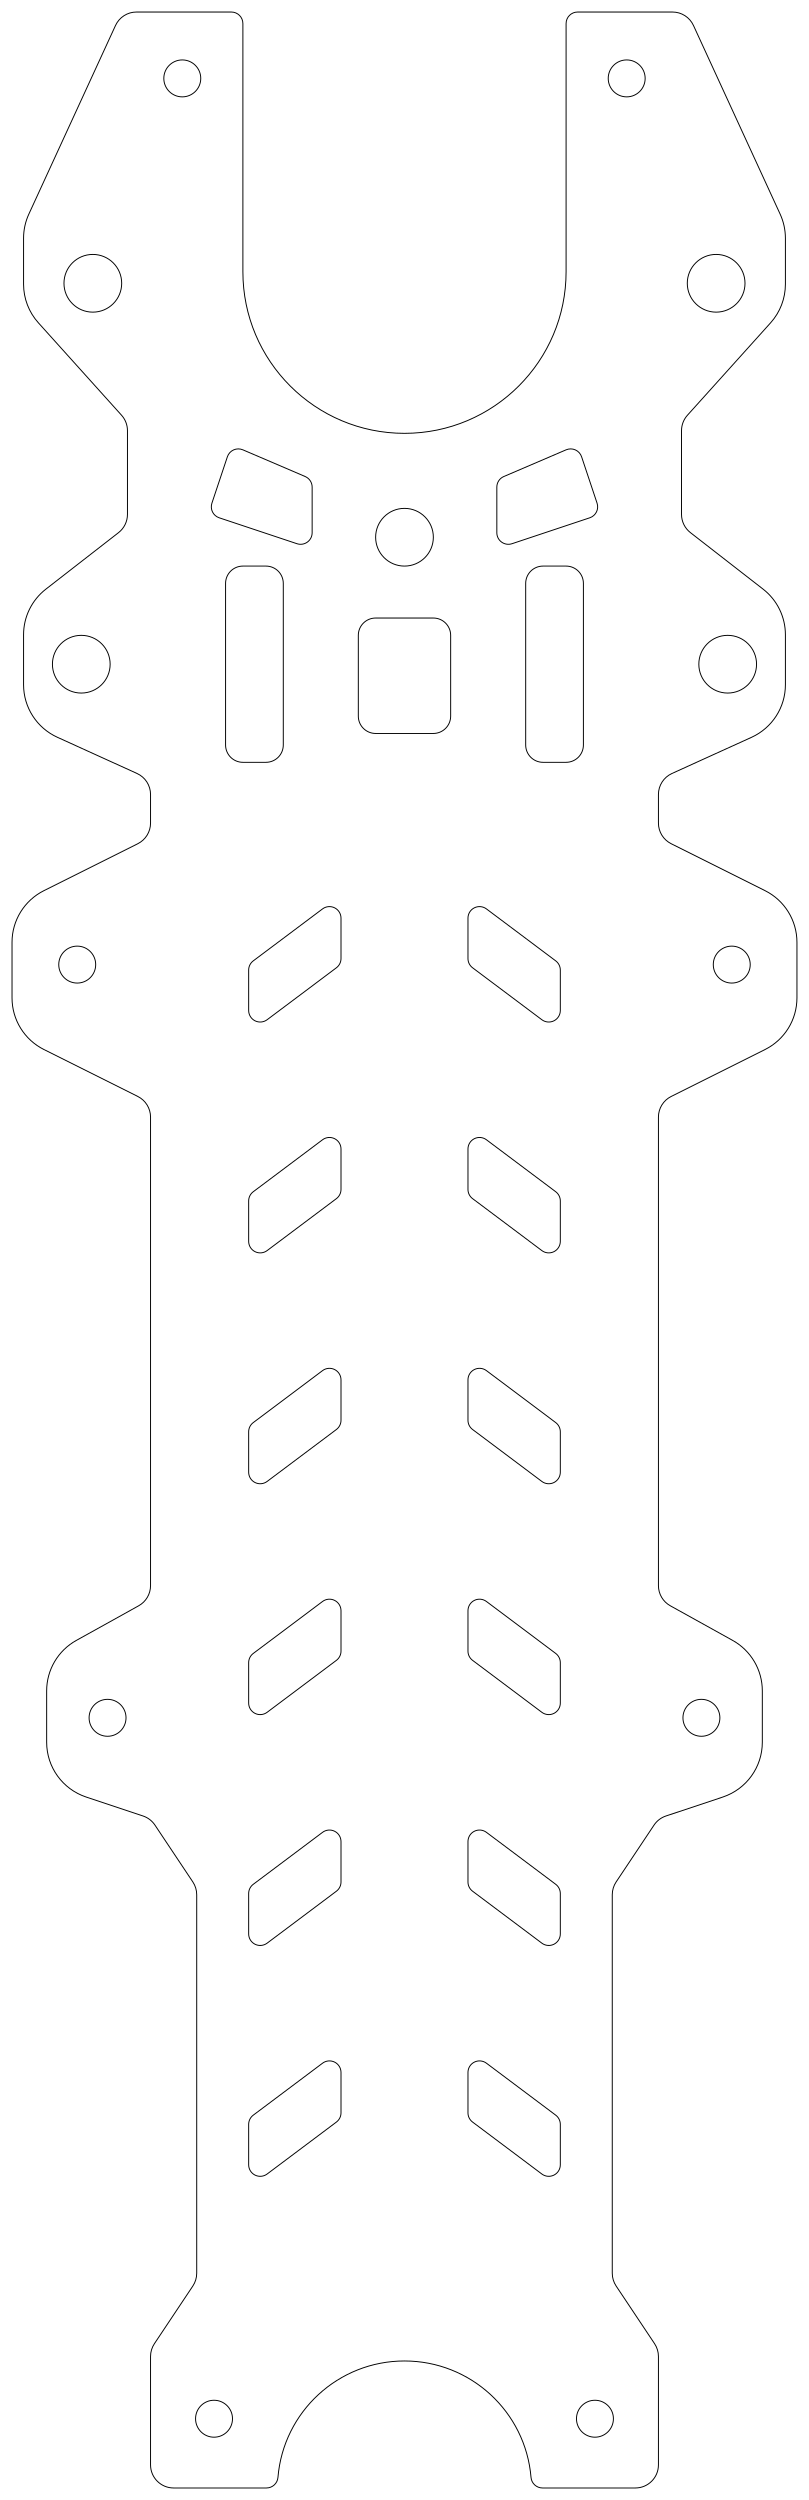
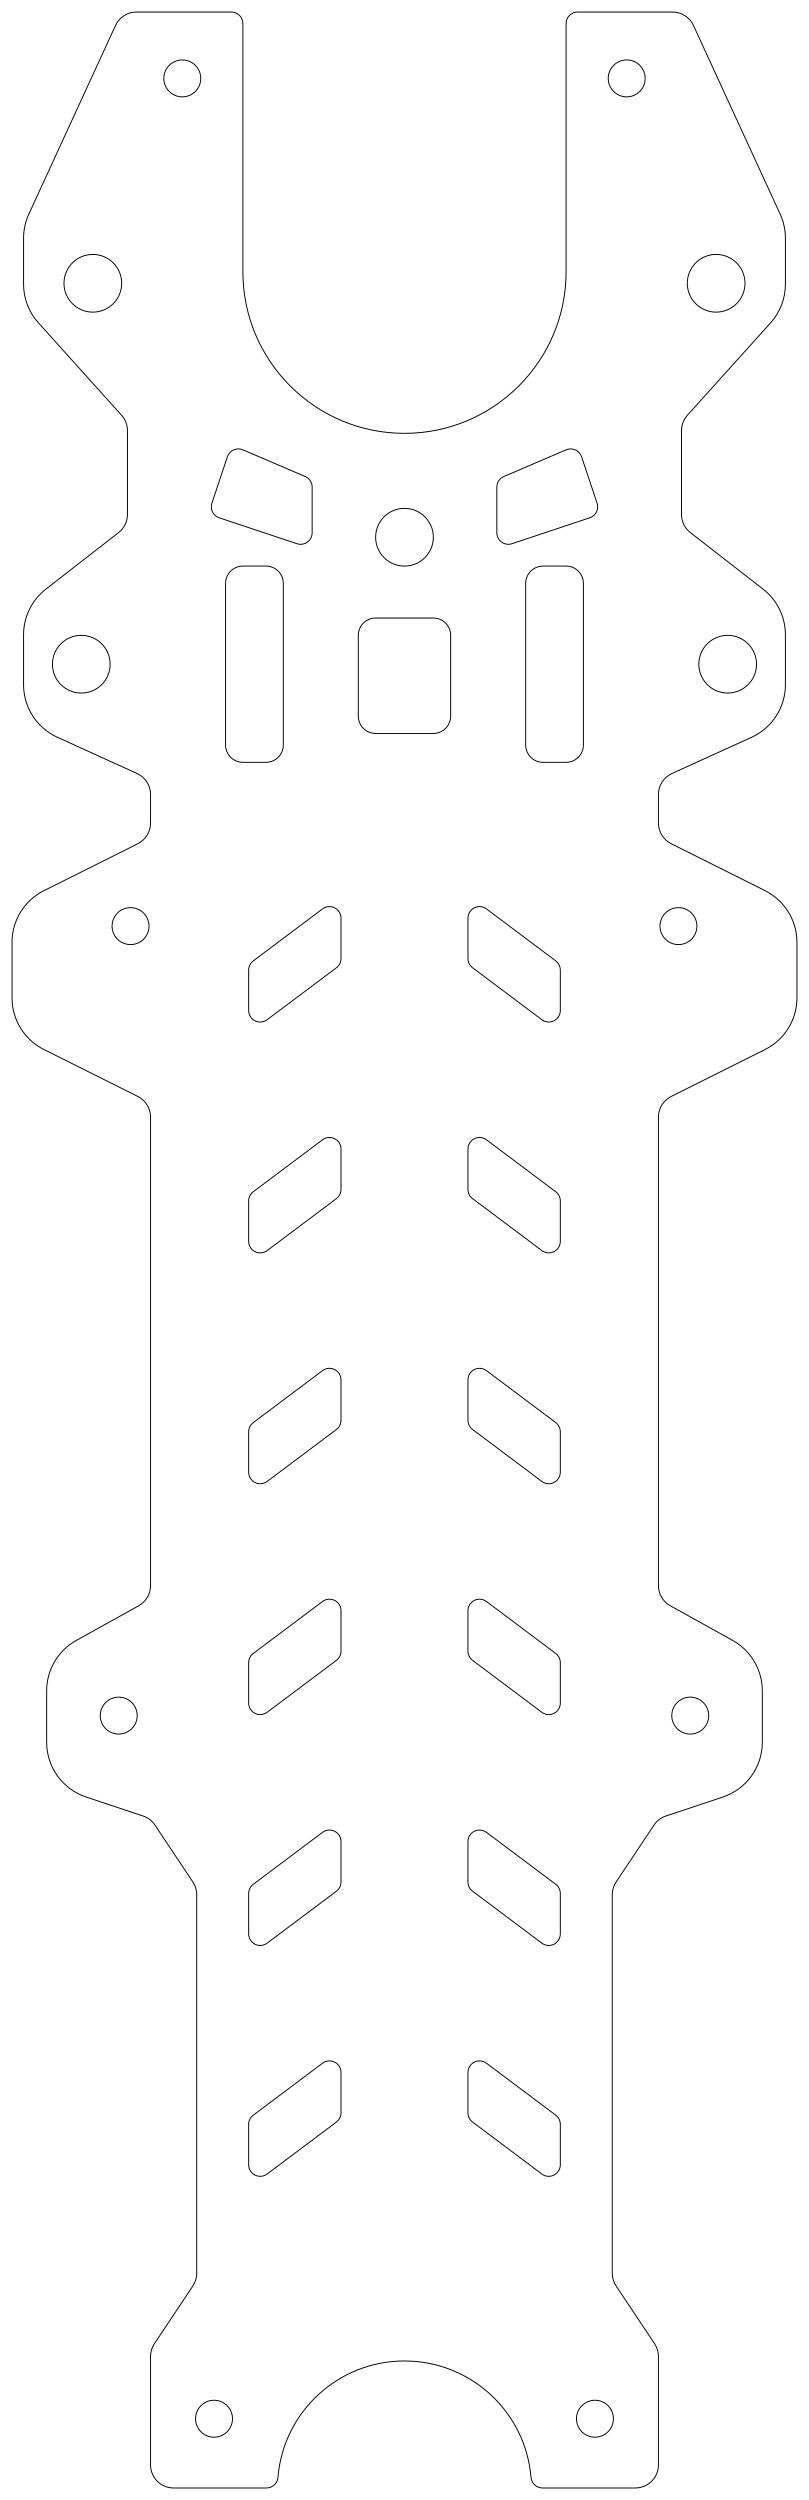
<svg xmlns="http://www.w3.org/2000/svg" width="210.25mm" height="649.75mm" viewBox="-35.042 -115.542 70.083 216.583" version="1.1">
  <g transform="scale(1,-1)" stroke-linecap="round">
    <g fill="none" stroke="rgb(0,0,0)" stroke-width="0.083">
-       <path d="M -10.962,-99.083 A 11.0,11.0 0.0 0,0 10.962,-99.083 A 1.0,1.0 180.0 0,1 11.958,-100.0 L 20.0,-100.0 A 2.0,2.0 180.0 0,1 22.0,-98.0 L 22.0,-88.606 A 2.0,2.0 180.0 0,1 21.664,-87.496 L 18.336,-82.504 A 2.0,2.0 180.0 0,0 18.0,-81.394 L 18.0,-48.606 A 2.0,2.0 180.0 0,0 18.336,-47.496 L 21.619,-42.571 A 2.0,2.0 180.0 0,0 22.651,-41.783 L 27.581,-40.14 A 5.0,5.0 0.0 0,1 31.0,-35.396 L 31.0,-30.942 A 5.0,5.0 0.0 0,1 28.428,-26.571 L 23.029,-23.572 A 2.0,2.0 180.0 0,0 22.0,-21.823 L 22.0,18.764 A 2.0,2.0 180.0 0,0 23.106,20.553 L 31.236,24.618 A 5.0,5.0 0.0 0,1 34.0,29.09 L 34.0,33.91 A 5.0,5.0 0.0 0,1 31.236,38.382 L 23.106,42.447 A 2.0,2.0 180.0 0,0 22.0,44.236 L 22.0,46.712 A 2.0,2.0 180.0 0,0 23.172,48.533 L 30.069,51.668 A 5.0,5.0 0.0 0,1 33.0,56.22 L 33.0,60.555 A 5.0,5.0 0.0 0,1 31.07,64.501 L 24.772,69.399 A 2.0,2.0 180.0 0,0 24.0,70.978 L 24.0,78.233 A 2.0,2.0 180.0 0,0 24.513,79.57 L 31.716,87.574 A 5.0,5.0 0.0 0,1 33.0,90.919 L 33.0,94.906 A 5.0,5.0 0.0 0,1 32.543,96.994 L 25.035,113.335 A 2.0,2.0 180.0 0,1 23.218,114.5 L 15.0,114.5 A 1.0,1.0 180.0 0,1 14.0,113.5 L 14.0,92.0 A 14.0,14.0 0.0 0,0 -14.0,92.0 L -14.0,113.5 A 1.0,1.0 180.0 0,1 -15.0,114.5 L -23.218,114.5 A 2.0,2.0 180.0 0,1 -25.035,113.335 L -32.543,96.994 A 5.0,5.0 0.0 0,1 -33.0,94.906 L -33.0,90.919 A 5.0,5.0 0.0 0,1 -31.716,87.574 L -24.513,79.57 A 2.0,2.0 180.0 0,0 -24.0,78.233 L -24.0,70.978 A 2.0,2.0 180.0 0,0 -24.772,69.399 L -31.07,64.501 A 5.0,5.0 0.0 0,1 -33.0,60.555 L -33.0,56.22 A 5.0,5.0 0.0 0,1 -30.069,51.668 L -23.172,48.533 A 2.0,2.0 180.0 0,0 -22.0,46.712 L -22.0,44.236 A 2.0,2.0 180.0 0,0 -23.106,42.447 L -31.236,38.382 A 5.0,5.0 0.0 0,1 -34.0,33.91 L -34.0,29.09 A 5.0,5.0 0.0 0,1 -31.236,24.618 L -23.106,20.553 A 2.0,2.0 180.0 0,0 -22.0,18.764 L -22.0,-21.823 A 2.0,2.0 180.0 0,0 -23.029,-23.572 L -28.428,-26.571 A 5.0,5.0 0.0 0,1 -31.0,-30.942 L -31.0,-35.396 A 5.0,5.0 0.0 0,1 -27.581,-40.14 L -22.651,-41.783 A 2.0,2.0 180.0 0,0 -21.619,-42.571 L -18.336,-47.496 A 2.0,2.0 180.0 0,0 -18.0,-48.606 L -18.0,-81.394 A 2.0,2.0 180.0 0,0 -18.336,-82.504 L -21.664,-87.496 A 2.0,2.0 180.0 0,1 -22.0,-88.606 L -22.0,-98.0 A 2.0,2.0 180.0 0,1 -20.0,-100.0 L -11.958,-100.0 A 1.0,1.0 180.0 0,1 -10.962,-99.083 M -14.9,-94.0 A 1.6,1.6 0.0 0,0 -18.1,-94.0 A 1.6,1.6 0.0 0,0 -14.9,-94.0 M -5.5,-67.5 A 1.0,1.0 0.0 0,0 -5.9,-68.3 L -11.9,-72.8 A 1.0,1.0 0.0 0,0 -13.5,-72.0 L -13.5,-68.5 A 1.0,1.0 0.0 0,0 -13.1,-67.7 L -7.1,-63.2 A 1.0,1.0 0.0 0,0 -5.5,-64.0 L -5.5,-67.5 M -5.5,-47.5 A 1.0,1.0 0.0 0,0 -5.9,-48.3 L -11.9,-52.8 A 1.0,1.0 0.0 0,0 -13.5,-52.0 L -13.5,-48.5 A 1.0,1.0 0.0 0,0 -13.1,-47.7 L -7.1,-43.2 A 1.0,1.0 0.0 0,0 -5.5,-44.0 L -5.5,-47.5 M -24.124,-33.277 A 1.6,1.6 0.0 0,0 -27.324,-33.277 A 1.6,1.6 0.0 0,0 -24.124,-33.277 M -5.5,-27.5 A 1.0,1.0 180.0 0,0 -5.9,-28.3 L -11.9,-32.8 A 1.0,1.0 180.0 0,0 -13.5,-32.0 L -13.5,-28.5 A 1.0,1.0 180.0 0,0 -13.1,-27.7 L -7.1,-23.2 A 1.0,1.0 180.0 0,0 -5.5,-24.0 L -5.5,-27.5 M -5.5,-7.5 A 1.0,1.0 180.0 0,0 -5.9,-8.3 L -11.9,-12.8 A 1.0,1.0 180.0 0,0 -13.5,-12.0 L -13.5,-8.5 A 1.0,1.0 180.0 0,0 -13.1,-7.7 L -7.1,-3.2 A 1.0,1.0 180.0 0,0 -5.5,-4.0 L -5.5,-7.5 M 11.9,-72.8 L 5.9,-68.3 A 1.0,1.0 180.0 0,0 5.5,-67.5 L 5.5,-64.0 A 1.0,1.0 180.0 0,0 7.1,-63.2 L 13.1,-67.7 A 1.0,1.0 180.0 0,0 13.5,-68.5 L 13.5,-72.0 A 1.0,1.0 180.0 0,0 11.9,-72.8 M 11.9,-52.8 L 5.9,-48.3 A 1.0,1.0 180.0 0,0 5.5,-47.5 L 5.5,-44.0 A 1.0,1.0 180.0 0,0 7.1,-43.2 L 13.1,-47.7 A 1.0,1.0 180.0 0,0 13.5,-48.5 L 13.5,-52.0 A 1.0,1.0 180.0 0,0 11.9,-52.8 M 18.1,-94.0 A 1.6,1.6 0.0 0,0 14.9,-94.0 A 1.6,1.6 0.0 0,0 18.1,-94.0 M 11.9,-32.8 L 5.9,-28.3 A 1.0,1.0 0.0 0,0 5.5,-27.5 L 5.5,-24.0 A 1.0,1.0 0.0 0,0 7.1,-23.2 L 13.1,-27.7 A 1.0,1.0 0.0 0,0 13.5,-28.5 L 13.5,-32.0 A 1.0,1.0 0.0 0,0 11.9,-32.8 M 11.9,-12.8 L 5.9,-8.3 A 1.0,1.0 0.0 0,0 5.5,-7.5 L 5.5,-4.0 A 1.0,1.0 0.0 0,0 7.1,-3.2 L 13.1,-7.7 A 1.0,1.0 0.0 0,0 13.5,-8.5 L 13.5,-12.0 A 1.0,1.0 0.0 0,0 11.9,-12.8 M 27.324,-33.277 A 1.6,1.6 0.0 0,0 24.124,-33.277 A 1.6,1.6 0.0 0,0 27.324,-33.277 M -26.752,31.976 A 1.6,1.6 0.0 0,0 -29.952,31.976 A 1.6,1.6 0.0 0,0 -26.752,31.976 M -25.5,58.0 A 2.5,2.5 0.0 0,0 -30.5,58.0 A 2.5,2.5 0.0 0,0 -25.5,58.0 M -5.5,12.5 A 1.0,1.0 0.0 0,0 -5.9,11.7 L -11.9,7.2 A 1.0,1.0 0.0 0,0 -13.5,8.0 L -13.5,11.5 A 1.0,1.0 0.0 0,0 -13.1,12.3 L -7.1,16.8 A 1.0,1.0 0.0 0,0 -5.5,16.0 L -5.5,12.5 M -5.5,32.5 A 1.0,1.0 0.0 0,0 -5.9,31.7 L -11.9,27.2 A 1.0,1.0 0.0 0,0 -13.5,28.0 L -13.5,31.5 A 1.0,1.0 0.0 0,0 -13.1,32.3 L -7.1,36.8 A 1.0,1.0 0.0 0,0 -5.5,36.0 L -5.5,32.5 M -14.0,49.5 A 1.5,1.5 180.0 0,0 -15.5,51.0 L -15.5,65.0 A 1.5,1.5 180.0 0,0 -14.0,66.5 L -12.0,66.5 A 1.5,1.5 180.0 0,0 -10.5,65.0 L -10.5,51.0 A 1.5,1.5 180.0 0,0 -12.0,49.5 L -14.0,49.5 M -24.5,91.0 A 2.5,2.5 0.0 0,0 -29.5,91.0 A 2.5,2.5 0.0 0,0 -24.5,91.0 M -17.65,108.75 A 1.6,1.6 0.0 0,0 -20.85,108.75 A 1.6,1.6 0.0 0,0 -17.65,108.75 M -8.0,69.387 A 1.0,1.0 0.0 0,0 -9.316,68.439 L -16.051,70.684 A 1.0,1.0 0.0 0,0 -16.684,71.949 L -15.344,75.969 A 1.0,1.0 0.0 0,0 -14.001,76.572 L -8.606,74.26 A 1.0,1.0 0.0 0,0 -8.0,73.341 L -8.0,69.387 M 11.9,7.2 L 5.9,11.7 A 1.0,1.0 180.0 0,0 5.5,12.5 L 5.5,16.0 A 1.0,1.0 180.0 0,0 7.1,16.8 L 13.1,12.3 A 1.0,1.0 180.0 0,0 13.5,11.5 L 13.5,8.0 A 1.0,1.0 180.0 0,0 11.9,7.2 M 11.9,27.2 L 5.9,31.7 A 1.0,1.0 180.0 0,0 5.5,32.5 L 5.5,36.0 A 1.0,1.0 180.0 0,0 7.1,36.8 L 13.1,32.3 A 1.0,1.0 180.0 0,0 13.5,31.5 L 13.5,28.0 A 1.0,1.0 180.0 0,0 11.9,27.2 M -2.5,52.0 A 1.5,1.5 180.0 0,0 -4.0,53.5 L -4.0,60.5 A 1.5,1.5 180.0 0,0 -2.5,62.0 L 2.5,62.0 A 1.5,1.5 180.0 0,0 4.0,60.5 L 4.0,53.5 A 1.5,1.5 180.0 0,0 2.5,52.0 L -2.5,52.0 M 12.0,49.5 A 1.5,1.5 180.0 0,0 10.5,51.0 L 10.5,65.0 A 1.5,1.5 180.0 0,0 12.0,66.5 L 14.0,66.5 A 1.5,1.5 180.0 0,0 15.5,65.0 L 15.5,51.0 A 1.5,1.5 180.0 0,0 14.0,49.5 L 12.0,49.5 M 29.952,31.976 A 1.6,1.6 0.0 0,0 26.752,31.976 A 1.6,1.6 0.0 0,0 29.952,31.976 M 30.5,58.0 A 2.5,2.5 0.0 0,0 25.5,58.0 A 2.5,2.5 0.0 0,0 30.5,58.0 M 2.5,69.0 A 2.5,2.5 0.0 0,0 -2.5,69.0 A 2.5,2.5 0.0 0,0 2.5,69.0 M 16.051,70.684 L 9.316,68.439 A 1.0,1.0 180.0 0,0 8.0,69.387 L 8.0,73.341 A 1.0,1.0 180.0 0,0 8.606,74.26 L 14.001,76.572 A 1.0,1.0 180.0 0,0 15.344,75.969 L 16.684,71.949 A 1.0,1.0 180.0 0,0 16.051,70.684 M 20.85,108.75 A 1.6,1.6 0.0 0,0 17.65,108.75 A 1.6,1.6 0.0 0,0 20.85,108.75 M 29.5,91.0 A 2.5,2.5 0.0 0,0 24.5,91.0 A 2.5,2.5 0.0 0,0 29.5,91.0" />
+       <path d="M -10.962,-99.083 A 11.0,11.0 0.0 0,0 10.962,-99.083 A 1.0,1.0 180.0 0,1 11.958,-100.0 L 20.0,-100.0 A 2.0,2.0 180.0 0,1 22.0,-98.0 L 22.0,-88.606 A 2.0,2.0 180.0 0,1 21.664,-87.496 L 18.336,-82.504 A 2.0,2.0 180.0 0,0 18.0,-81.394 L 18.0,-48.606 A 2.0,2.0 180.0 0,0 18.336,-47.496 L 21.619,-42.571 A 2.0,2.0 180.0 0,0 22.651,-41.783 L 27.581,-40.14 A 5.0,5.0 0.0 0,1 31.0,-35.396 L 31.0,-30.942 A 5.0,5.0 0.0 0,1 28.428,-26.571 L 23.029,-23.572 A 2.0,2.0 180.0 0,0 22.0,-21.823 L 22.0,18.764 A 2.0,2.0 180.0 0,0 23.106,20.553 L 31.236,24.618 A 5.0,5.0 0.0 0,1 34.0,29.09 L 34.0,33.91 A 5.0,5.0 0.0 0,1 31.236,38.382 L 23.106,42.447 A 2.0,2.0 180.0 0,0 22.0,44.236 L 22.0,46.712 A 2.0,2.0 180.0 0,0 23.172,48.533 L 30.069,51.668 A 5.0,5.0 0.0 0,1 33.0,56.22 L 33.0,60.555 A 5.0,5.0 0.0 0,1 31.07,64.501 L 24.772,69.399 A 2.0,2.0 180.0 0,0 24.0,70.978 L 24.0,78.233 A 2.0,2.0 180.0 0,0 24.513,79.57 L 31.716,87.574 A 5.0,5.0 0.0 0,1 33.0,90.919 L 33.0,94.906 A 5.0,5.0 0.0 0,1 32.543,96.994 L 25.035,113.335 A 2.0,2.0 180.0 0,1 23.218,114.5 L 15.0,114.5 A 1.0,1.0 180.0 0,1 14.0,113.5 L 14.0,92.0 A 14.0,14.0 0.0 0,0 -14.0,92.0 L -14.0,113.5 A 1.0,1.0 180.0 0,1 -15.0,114.5 L -23.218,114.5 A 2.0,2.0 180.0 0,1 -25.035,113.335 L -32.543,96.994 A 5.0,5.0 0.0 0,1 -33.0,94.906 L -33.0,90.919 A 5.0,5.0 0.0 0,1 -31.716,87.574 L -24.513,79.57 A 2.0,2.0 180.0 0,0 -24.0,78.233 L -24.0,70.978 A 2.0,2.0 180.0 0,0 -24.772,69.399 L -31.07,64.501 A 5.0,5.0 0.0 0,1 -33.0,60.555 L -33.0,56.22 A 5.0,5.0 0.0 0,1 -30.069,51.668 L -23.172,48.533 A 2.0,2.0 180.0 0,0 -22.0,46.712 L -22.0,44.236 A 2.0,2.0 180.0 0,0 -23.106,42.447 L -31.236,38.382 A 5.0,5.0 0.0 0,1 -34.0,33.91 L -34.0,29.09 A 5.0,5.0 0.0 0,1 -31.236,24.618 L -23.106,20.553 A 2.0,2.0 180.0 0,0 -22.0,18.764 L -22.0,-21.823 A 2.0,2.0 180.0 0,0 -23.029,-23.572 L -28.428,-26.571 A 5.0,5.0 0.0 0,1 -31.0,-30.942 L -31.0,-35.396 A 5.0,5.0 0.0 0,1 -27.581,-40.14 L -22.651,-41.783 A 2.0,2.0 180.0 0,0 -21.619,-42.571 L -18.336,-47.496 A 2.0,2.0 180.0 0,0 -18.0,-48.606 L -18.0,-81.394 A 2.0,2.0 180.0 0,0 -18.336,-82.504 L -21.664,-87.496 A 2.0,2.0 180.0 0,1 -22.0,-88.606 L -22.0,-98.0 A 2.0,2.0 180.0 0,1 -20.0,-100.0 L -11.958,-100.0 A 1.0,1.0 180.0 0,1 -10.962,-99.083 M -14.9,-94.0 A 1.6,1.6 0.0 0,0 -18.1,-94.0 A 1.6,1.6 0.0 0,0 -14.9,-94.0 M -5.5,-67.5 A 1.0,1.0 0.0 0,0 -5.9,-68.3 L -11.9,-72.8 A 1.0,1.0 0.0 0,0 -13.5,-72.0 L -13.5,-68.5 A 1.0,1.0 0.0 0,0 -13.1,-67.7 L -7.1,-63.2 A 1.0,1.0 0.0 0,0 -5.5,-64.0 L -5.5,-67.5 M -5.5,-47.5 A 1.0,1.0 0.0 0,0 -5.9,-48.3 L -11.9,-52.8 A 1.0,1.0 0.0 0,0 -13.5,-52.0 L -13.5,-48.5 A 1.0,1.0 0.0 0,0 -13.1,-47.7 L -7.1,-43.2 A 1.0,1.0 0.0 0,0 -5.5,-44.0 L -5.5,-47.5 M -23.156,-33.086 A 1.6,1.6 0.0 0,0 -26.356,-33.086 A 1.6,1.6 0.0 0,0 -23.156,-33.086 M -5.5,-27.5 A 1.0,1.0 180.0 0,0 -5.9,-28.3 L -11.9,-32.8 A 1.0,1.0 180.0 0,0 -13.5,-32.0 L -13.5,-28.5 A 1.0,1.0 180.0 0,0 -13.1,-27.7 L -7.1,-23.2 A 1.0,1.0 180.0 0,0 -5.5,-24.0 L -5.5,-27.5 M -5.5,-7.5 A 1.0,1.0 180.0 0,0 -5.9,-8.3 L -11.9,-12.8 A 1.0,1.0 180.0 0,0 -13.5,-12.0 L -13.5,-8.5 A 1.0,1.0 180.0 0,0 -13.1,-7.7 L -7.1,-3.2 A 1.0,1.0 180.0 0,0 -5.5,-4.0 L -5.5,-7.5 M 11.9,-72.8 L 5.9,-68.3 A 1.0,1.0 180.0 0,0 5.5,-67.5 L 5.5,-64.0 A 1.0,1.0 180.0 0,0 7.1,-63.2 L 13.1,-67.7 A 1.0,1.0 180.0 0,0 13.5,-68.5 L 13.5,-72.0 A 1.0,1.0 180.0 0,0 11.9,-72.8 M 11.9,-52.8 L 5.9,-48.3 A 1.0,1.0 180.0 0,0 5.5,-47.5 L 5.5,-44.0 A 1.0,1.0 180.0 0,0 7.1,-43.2 L 13.1,-47.7 A 1.0,1.0 180.0 0,0 13.5,-48.5 L 13.5,-52.0 A 1.0,1.0 180.0 0,0 11.9,-52.8 M 18.1,-94.0 A 1.6,1.6 0.0 0,0 14.9,-94.0 A 1.6,1.6 0.0 0,0 18.1,-94.0 M 11.9,-32.8 L 5.9,-28.3 A 1.0,1.0 0.0 0,0 5.5,-27.5 L 5.5,-24.0 A 1.0,1.0 0.0 0,0 7.1,-23.2 L 13.1,-27.7 A 1.0,1.0 0.0 0,0 13.5,-28.5 L 13.5,-32.0 A 1.0,1.0 0.0 0,0 11.9,-32.8 M 11.9,-12.8 L 5.9,-8.3 A 1.0,1.0 0.0 0,0 5.5,-7.5 L 5.5,-4.0 A 1.0,1.0 0.0 0,0 7.1,-3.2 L 13.1,-7.7 A 1.0,1.0 0.0 0,0 13.5,-8.5 L 13.5,-12.0 A 1.0,1.0 0.0 0,0 11.9,-12.8 M 26.356,-33.086 A 1.6,1.6 0.0 0,0 23.156,-33.086 A 1.6,1.6 0.0 0,0 26.356,-33.086 M -22.133,35.309 A 1.6,1.6 0.0 0,0 -25.333,35.309 A 1.6,1.6 0.0 0,0 -22.133,35.309 M -25.5,58.0 A 2.5,2.5 0.0 0,0 -30.5,58.0 A 2.5,2.5 0.0 0,0 -25.5,58.0 M -5.5,12.5 A 1.0,1.0 0.0 0,0 -5.9,11.7 L -11.9,7.2 A 1.0,1.0 0.0 0,0 -13.5,8.0 L -13.5,11.5 A 1.0,1.0 0.0 0,0 -13.1,12.3 L -7.1,16.8 A 1.0,1.0 0.0 0,0 -5.5,16.0 L -5.5,12.5 M -5.5,32.5 A 1.0,1.0 0.0 0,0 -5.9,31.7 L -11.9,27.2 A 1.0,1.0 0.0 0,0 -13.5,28.0 L -13.5,31.5 A 1.0,1.0 0.0 0,0 -13.1,32.3 L -7.1,36.8 A 1.0,1.0 0.0 0,0 -5.5,36.0 L -5.5,32.5 M -14.0,49.5 A 1.5,1.5 180.0 0,0 -15.5,51.0 L -15.5,65.0 A 1.5,1.5 180.0 0,0 -14.0,66.5 L -12.0,66.5 A 1.5,1.5 180.0 0,0 -10.5,65.0 L -10.5,51.0 A 1.5,1.5 180.0 0,0 -12.0,49.5 L -14.0,49.5 M -24.5,91.0 A 2.5,2.5 0.0 0,0 -29.5,91.0 A 2.5,2.5 0.0 0,0 -24.5,91.0 M -17.65,108.75 A 1.6,1.6 0.0 0,0 -20.85,108.75 A 1.6,1.6 0.0 0,0 -17.65,108.75 M -8.0,69.387 A 1.0,1.0 0.0 0,0 -9.316,68.439 L -16.051,70.684 A 1.0,1.0 0.0 0,0 -16.684,71.949 L -15.344,75.969 A 1.0,1.0 0.0 0,0 -14.001,76.572 L -8.606,74.26 A 1.0,1.0 0.0 0,0 -8.0,73.341 L -8.0,69.387 M 11.9,7.2 L 5.9,11.7 A 1.0,1.0 180.0 0,0 5.5,12.5 L 5.5,16.0 A 1.0,1.0 180.0 0,0 7.1,16.8 L 13.1,12.3 A 1.0,1.0 180.0 0,0 13.5,11.5 L 13.5,8.0 A 1.0,1.0 180.0 0,0 11.9,7.2 M 11.9,27.2 L 5.9,31.7 A 1.0,1.0 180.0 0,0 5.5,32.5 L 5.5,36.0 A 1.0,1.0 180.0 0,0 7.1,36.8 L 13.1,32.3 A 1.0,1.0 180.0 0,0 13.5,31.5 L 13.5,28.0 A 1.0,1.0 180.0 0,0 11.9,27.2 M -2.5,52.0 A 1.5,1.5 180.0 0,0 -4.0,53.5 L -4.0,60.5 A 1.5,1.5 180.0 0,0 -2.5,62.0 L 2.5,62.0 A 1.5,1.5 180.0 0,0 4.0,60.5 L 4.0,53.5 A 1.5,1.5 180.0 0,0 2.5,52.0 L -2.5,52.0 M 12.0,49.5 A 1.5,1.5 180.0 0,0 10.5,51.0 L 10.5,65.0 A 1.5,1.5 180.0 0,0 12.0,66.5 L 14.0,66.5 A 1.5,1.5 180.0 0,0 15.5,65.0 L 15.5,51.0 A 1.5,1.5 180.0 0,0 14.0,49.5 L 12.0,49.5 M 25.333,35.309 A 1.6,1.6 0.0 0,0 22.133,35.309 A 1.6,1.6 0.0 0,0 25.333,35.309 M 30.5,58.0 A 2.5,2.5 0.0 0,0 25.5,58.0 A 2.5,2.5 0.0 0,0 30.5,58.0 M 2.5,69.0 A 2.5,2.5 0.0 0,0 -2.5,69.0 A 2.5,2.5 0.0 0,0 2.5,69.0 M 16.051,70.684 L 9.316,68.439 A 1.0,1.0 180.0 0,0 8.0,69.387 L 8.0,73.341 A 1.0,1.0 180.0 0,0 8.606,74.26 L 14.001,76.572 A 1.0,1.0 180.0 0,0 15.344,75.969 L 16.684,71.949 A 1.0,1.0 180.0 0,0 16.051,70.684 M 20.85,108.75 A 1.6,1.6 0.0 0,0 17.65,108.75 A 1.6,1.6 0.0 0,0 20.85,108.75 M 29.5,91.0 A 2.5,2.5 0.0 0,0 24.5,91.0 A 2.5,2.5 0.0 0,0 29.5,91.0" />
    </g>
  </g>
</svg>
